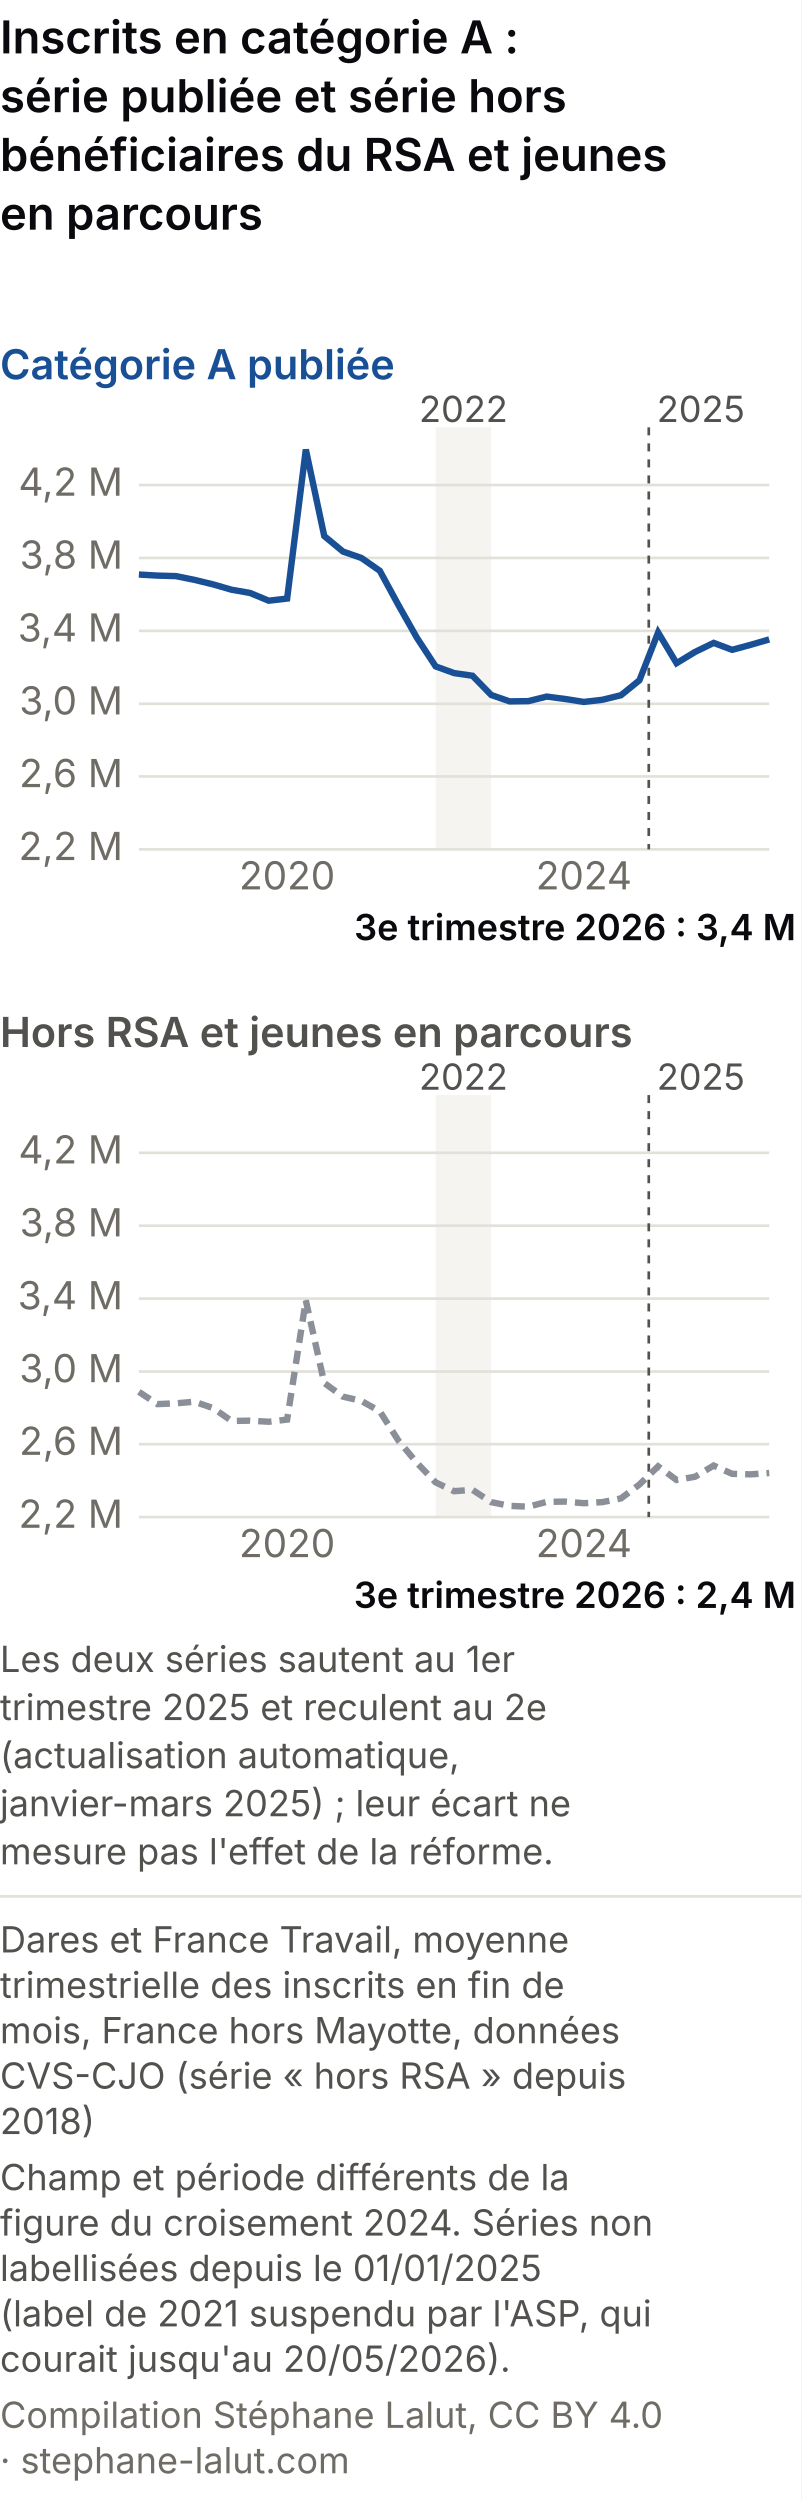
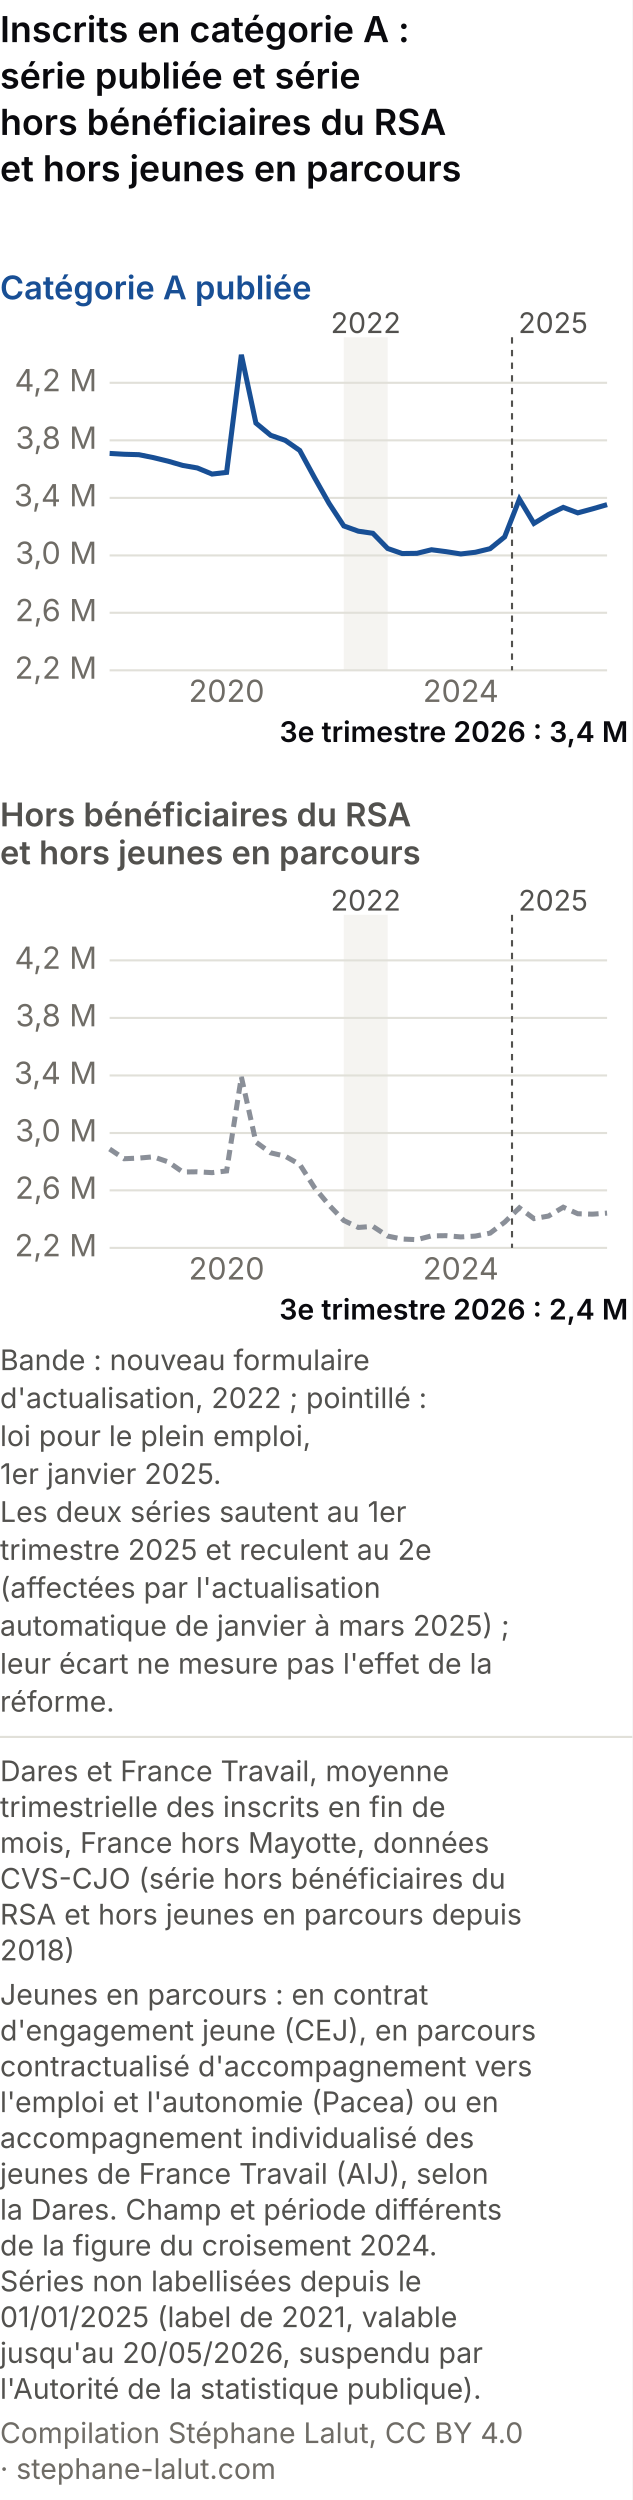
- <svg xmlns="http://www.w3.org/2000/svg" viewBox="0 0 300 936" role="img" font-variant-numeric="tabular-nums" aria-labelledby="mgm-t mgm-d" font-family="system-ui, -apple-system, Segoe UI, sans-serif">
-   <rect width="300" height="936" fill="#ffffff" />
+ <svg xmlns="http://www.w3.org/2000/svg" viewBox="0 0 300 1186" role="img" font-variant-numeric="tabular-nums" aria-labelledby="mgm-t mgm-d" font-family="system-ui, -apple-system, Segoe UI, sans-serif">
+   <rect width="300" height="1186" fill="#ffffff" />
  <text x="0" y="20" font-size="17" font-weight="600" fill="#0A0A0E">Inscrits en catégorie A :</text>
-   <text x="0" y="42" font-size="17" font-weight="600" fill="#0A0A0E">série publiée et série hors</text>
-   <text x="0" y="64" font-size="17" font-weight="600" fill="#0A0A0E">bénéficiaires du RSA et jeunes</text>
-   <text x="0" y="86" font-size="17" font-weight="600" fill="#0A0A0E">en parcours</text>
+   <text x="0" y="42" font-size="17" font-weight="600" fill="#0A0A0E">série publiée et série</text>
+   <text x="0" y="64" font-size="17" font-weight="600" fill="#0A0A0E">hors bénéficiaires du RSA</text>
+   <text x="0" y="86" font-size="17" font-weight="600" fill="#0A0A0E">et hors jeunes en parcours</text>
  <text x="0.0" y="142.0" font-size="15.5" fill="#184f95" text-anchor="start" font-weight="600">Catégorie A publiée</text>
  <rect x="163.1" y="160.0" width="20.8" height="158.0" fill="#eeede8" opacity="0.6" />
  <line x1="52.0" y1="318.0" x2="288.0" y2="318.0" stroke="#e1e0d9" />
  <text x="46.0" y="322.0" font-size="14.5" fill="#6f6c66" text-anchor="end">2,2 M</text>
  <line x1="52.0" y1="290.7" x2="288.0" y2="290.7" stroke="#e1e0d9" />
  <text x="46.0" y="294.7" font-size="14.5" fill="#6f6c66" text-anchor="end">2,6 M</text>
  <line x1="52.0" y1="263.5" x2="288.0" y2="263.5" stroke="#e1e0d9" />
  <text x="46.0" y="267.5" font-size="14.5" fill="#6f6c66" text-anchor="end">3,0 M</text>
  <line x1="52.0" y1="236.2" x2="288.0" y2="236.2" stroke="#e1e0d9" />
  <text x="46.0" y="240.2" font-size="14.5" fill="#6f6c66" text-anchor="end">3,4 M</text>
  <line x1="52.0" y1="208.9" x2="288.0" y2="208.9" stroke="#e1e0d9" />
  <text x="46.0" y="212.9" font-size="14.5" fill="#6f6c66" text-anchor="end">3,8 M</text>
  <line x1="52.0" y1="181.6" x2="288.0" y2="181.6" stroke="#e1e0d9" />
  <text x="46.0" y="185.6" font-size="14.5" fill="#6f6c66" text-anchor="end">4,2 M</text>
  <text x="107.5" y="333.0" font-size="14.5" fill="#6f6c66" text-anchor="middle">2020</text>
  <text x="218.6" y="333.0" font-size="14.5" fill="#6f6c66" text-anchor="middle">2024</text>
  <line x1="242.9" y1="160.0" x2="242.9" y2="318.0" stroke="#52514e" stroke-dasharray="3 3" />
  <polyline points="52.0,215.1 58.9,215.5 65.9,215.7 72.8,217.1 79.8,218.8 86.7,220.8 93.6,222.0 100.6,224.9 107.5,224.1 114.5,168.3 121.4,200.7 128.4,206.5 135.3,208.9 142.2,213.7 149.2,226.6 156.1,238.8 163.1,249.5 170.0,252.0 176.9,253.0 183.9,260.2 190.8,262.6 197.8,262.5 204.7,260.8 211.6,261.7 218.6,262.8 225.5,262.0 232.5,260.3 239.4,254.7 246.4,236.8 253.3,248.3 260.2,244.1 267.2,240.7 274.1,243.3 281.1,241.4 288.0,239.4" fill="none" stroke="#184f95" stroke-width="2.4" />
  <text x="173.5" y="158.0" font-size="13.5" fill="#52514e" text-anchor="middle">2022</text>
  <text x="245.9" y="158.0" font-size="13.5" fill="#52514e" text-anchor="start">2025</text>
  <text x="298.0" y="352.0" font-size="13.5" fill="#0A0A0E" text-anchor="end" font-weight="600">3e trimestre 2026 : 3,4 M</text>
-   <text x="0.0" y="392.0" font-size="15.5" fill="#52514e" text-anchor="start" font-weight="600">Hors RSA et jeunes en parcours</text>
-   <rect x="163.1" y="410.0" width="20.8" height="158.0" fill="#eeede8" opacity="0.6" />
-   <line x1="52.0" y1="568.0" x2="288.0" y2="568.0" stroke="#e1e0d9" />
-   <text x="46.0" y="572.0" font-size="14.5" fill="#6f6c66" text-anchor="end">2,2 M</text>
-   <line x1="52.0" y1="540.7" x2="288.0" y2="540.7" stroke="#e1e0d9" />
-   <text x="46.0" y="544.7" font-size="14.5" fill="#6f6c66" text-anchor="end">2,6 M</text>
-   <line x1="52.0" y1="513.5" x2="288.0" y2="513.5" stroke="#e1e0d9" />
-   <text x="46.0" y="517.5" font-size="14.5" fill="#6f6c66" text-anchor="end">3,0 M</text>
-   <line x1="52.0" y1="486.2" x2="288.0" y2="486.2" stroke="#e1e0d9" />
-   <text x="46.0" y="490.2" font-size="14.5" fill="#6f6c66" text-anchor="end">3,4 M</text>
-   <line x1="52.0" y1="458.9" x2="288.0" y2="458.9" stroke="#e1e0d9" />
-   <text x="46.0" y="462.9" font-size="14.5" fill="#6f6c66" text-anchor="end">3,8 M</text>
-   <line x1="52.0" y1="431.6" x2="288.0" y2="431.6" stroke="#e1e0d9" />
-   <text x="46.0" y="435.6" font-size="14.5" fill="#6f6c66" text-anchor="end">4,2 M</text>
-   <text x="107.5" y="583.0" font-size="14.5" fill="#6f6c66" text-anchor="middle">2020</text>
-   <text x="218.6" y="583.0" font-size="14.5" fill="#6f6c66" text-anchor="middle">2024</text>
-   <line x1="242.9" y1="410.0" x2="242.9" y2="568.0" stroke="#52514e" stroke-dasharray="3 3" />
-   <polyline points="52.0,521.1 58.9,525.7 65.9,525.4 72.8,524.8 79.8,527.2 86.7,532.0 93.6,531.9 100.6,532.3 107.5,531.5 114.5,486.9 121.4,517.8 128.4,522.9 135.3,524.5 142.2,528.4 149.2,539.4 156.1,547.7 163.1,555.0 170.0,558.3 176.9,557.8 183.9,562.4 190.8,563.8 197.8,564.1 204.7,562.3 211.6,562.2 218.6,562.8 225.5,562.4 232.5,561.0 239.4,555.8 246.4,549.0 253.3,554.1 260.2,552.9 267.2,548.7 274.1,551.8 281.1,552.0 288.0,551.5" fill="none" stroke="#8a8f98" stroke-width="2.4" stroke-dasharray="5 3" />
-   <text x="173.5" y="408.0" font-size="13.5" fill="#52514e" text-anchor="middle">2022</text>
-   <text x="245.9" y="408.0" font-size="13.5" fill="#52514e" text-anchor="start">2025</text>
-   <text x="298.0" y="602.0" font-size="13.5" fill="#0A0A0E" text-anchor="end" font-weight="600">3e trimestre 2026 : 2,4 M</text>
-   <text x="0.0" y="626.0" font-size="13.5" fill="#52514e" text-anchor="start">Les deux séries sautent au 1er</text>
-   <text x="0.0" y="644.0" font-size="13.5" fill="#52514e" text-anchor="start">trimestre 2025 et reculent au 2e</text>
-   <text x="0.0" y="662.0" font-size="13.5" fill="#52514e" text-anchor="start">(actualisation automatique,</text>
-   <text x="0.0" y="680.0" font-size="13.5" fill="#52514e" text-anchor="start">janvier-mars 2025) ; leur écart ne</text>
-   <text x="0.0" y="698.0" font-size="13.5" fill="#52514e" text-anchor="start">mesure pas l'effet de la réforme.</text>
-   <line x1="0" y1="710.0" x2="300" y2="710.0" stroke="#e1e0d9" />
-   <text class="pied-source" x="0" y="731.0" font-size="13.5" fill="#52514e">Dares et France Travail, moyenne</text>
-   <text class="pied-source" x="0" y="748.0" font-size="13.5" fill="#52514e">trimestrielle des inscrits en fin de</text>
-   <text class="pied-source" x="0" y="765.0" font-size="13.5" fill="#52514e">mois, France hors Mayotte, données</text>
-   <text class="pied-source" x="0" y="782.0" font-size="13.5" fill="#52514e">CVS-CJO (série « hors RSA » depuis</text>
-   <text class="pied-source" x="0" y="799.0" font-size="13.5" fill="#52514e">2018)</text>
-   <text class="pied-note" x="0" y="820.0" font-size="13.5" fill="#52514e">Champ et période différents de la</text>
-   <text class="pied-note" x="0" y="837.0" font-size="13.5" fill="#52514e">figure du croisement 2024. Séries non</text>
-   <text class="pied-note" x="0" y="854.0" font-size="13.5" fill="#52514e">labellisées depuis le 01/01/2025</text>
-   <text class="pied-note" x="0" y="871.0" font-size="13.5" fill="#52514e">(label de 2021 suspendu par l'ASP, qui</text>
-   <text class="pied-note" x="0" y="888.0" font-size="13.5" fill="#52514e">courait jusqu'au 20/05/2026).</text>
-   <text class="pied-licence" x="0" y="909.0" font-size="13.5" fill="#6f6c66">Compilation Stéphane Lalut, CC BY 4.0</text>
-   <text class="pied-licence" x="0" y="926.0" font-size="13.5" fill="#6f6c66">· stephane-lalut.com</text>
+   <text x="0.0" y="392.0" font-size="15.5" fill="#52514e" text-anchor="start" font-weight="600">Hors bénéficiaires du RSA</text>
+   <text x="0.0" y="410.0" font-size="15.5" fill="#52514e" text-anchor="start" font-weight="600">et hors jeunes en parcours</text>
+   <rect x="163.1" y="434.0" width="20.8" height="158.0" fill="#eeede8" opacity="0.6" />
+   <line x1="52.0" y1="592.0" x2="288.0" y2="592.0" stroke="#e1e0d9" />
+   <text x="46.0" y="596.0" font-size="14.5" fill="#6f6c66" text-anchor="end">2,2 M</text>
+   <line x1="52.0" y1="564.7" x2="288.0" y2="564.7" stroke="#e1e0d9" />
+   <text x="46.0" y="568.7" font-size="14.5" fill="#6f6c66" text-anchor="end">2,6 M</text>
+   <line x1="52.0" y1="537.5" x2="288.0" y2="537.5" stroke="#e1e0d9" />
+   <text x="46.0" y="541.5" font-size="14.5" fill="#6f6c66" text-anchor="end">3,0 M</text>
+   <line x1="52.0" y1="510.2" x2="288.0" y2="510.2" stroke="#e1e0d9" />
+   <text x="46.0" y="514.2" font-size="14.5" fill="#6f6c66" text-anchor="end">3,4 M</text>
+   <line x1="52.0" y1="482.9" x2="288.0" y2="482.9" stroke="#e1e0d9" />
+   <text x="46.0" y="486.9" font-size="14.5" fill="#6f6c66" text-anchor="end">3,8 M</text>
+   <line x1="52.0" y1="455.6" x2="288.0" y2="455.6" stroke="#e1e0d9" />
+   <text x="46.0" y="459.6" font-size="14.5" fill="#6f6c66" text-anchor="end">4,2 M</text>
+   <text x="107.5" y="607.0" font-size="14.5" fill="#6f6c66" text-anchor="middle">2020</text>
+   <text x="218.6" y="607.0" font-size="14.5" fill="#6f6c66" text-anchor="middle">2024</text>
+   <line x1="242.9" y1="434.0" x2="242.9" y2="592.0" stroke="#52514e" stroke-dasharray="3 3" />
+   <polyline points="52.0,545.1 58.9,549.7 65.9,549.4 72.8,548.8 79.8,551.2 86.7,556.0 93.6,555.9 100.6,556.3 107.5,555.5 114.5,510.9 121.4,541.8 128.4,546.9 135.3,548.5 142.2,552.4 149.2,563.4 156.1,571.7 163.1,579.0 170.0,582.3 176.9,581.8 183.9,586.4 190.8,587.8 197.8,588.1 204.7,586.3 211.6,586.2 218.6,586.8 225.5,586.4 232.5,585.0 239.4,579.8 246.4,573.0 253.3,578.1 260.2,576.9 267.2,572.7 274.1,575.8 281.1,576.0 288.0,575.5" fill="none" stroke="#8a8f98" stroke-width="2.4" stroke-dasharray="5 3" />
+   <text x="173.5" y="432.0" font-size="13.5" fill="#52514e" text-anchor="middle">2022</text>
+   <text x="245.9" y="432.0" font-size="13.5" fill="#52514e" text-anchor="start">2025</text>
+   <text x="298.0" y="626.0" font-size="13.5" fill="#0A0A0E" text-anchor="end" font-weight="600">3e trimestre 2026 : 2,4 M</text>
+   <text x="0.0" y="650.0" font-size="13.5" fill="#52514e" text-anchor="start">Bande : nouveau formulaire</text>
+   <text x="0.0" y="668.0" font-size="13.5" fill="#52514e" text-anchor="start">d'actualisation, 2022 ; pointillé :</text>
+   <text x="0.0" y="686.0" font-size="13.5" fill="#52514e" text-anchor="start">loi pour le plein emploi,</text>
+   <text x="0.0" y="704.0" font-size="13.5" fill="#52514e" text-anchor="start">1er janvier 2025.</text>
+   <text x="0.0" y="722.0" font-size="13.5" fill="#52514e" text-anchor="start">Les deux séries sautent au 1er</text>
+   <text x="0.0" y="740.0" font-size="13.5" fill="#52514e" text-anchor="start">trimestre 2025 et reculent au 2e</text>
+   <text x="0.0" y="758.0" font-size="13.5" fill="#52514e" text-anchor="start">(affectées par l'actualisation</text>
+   <text x="0.0" y="776.0" font-size="13.5" fill="#52514e" text-anchor="start">automatique de janvier à mars 2025) ;</text>
+   <text x="0.0" y="794.0" font-size="13.5" fill="#52514e" text-anchor="start">leur écart ne mesure pas l'effet de la</text>
+   <text x="0.0" y="812.0" font-size="13.5" fill="#52514e" text-anchor="start">réforme.</text>
+   <line x1="0" y1="824.0" x2="300" y2="824.0" stroke="#e1e0d9" />
+   <text class="pied-source" x="0" y="845.0" font-size="13.5" fill="#52514e">Dares et France Travail, moyenne</text>
+   <text class="pied-source" x="0" y="862.0" font-size="13.5" fill="#52514e">trimestrielle des inscrits en fin de</text>
+   <text class="pied-source" x="0" y="879.0" font-size="13.5" fill="#52514e">mois, France hors Mayotte, données</text>
+   <text class="pied-source" x="0" y="896.0" font-size="13.5" fill="#52514e">CVS-CJO (série hors bénéficiaires du</text>
+   <text class="pied-source" x="0" y="913.0" font-size="13.5" fill="#52514e">RSA et hors jeunes en parcours depuis</text>
+   <text class="pied-source" x="0" y="930.0" font-size="13.5" fill="#52514e">2018)</text>
+   <text class="pied-note" x="0" y="951.0" font-size="13.5" fill="#52514e">Jeunes en parcours : en contrat</text>
+   <text class="pied-note" x="0" y="968.0" font-size="13.5" fill="#52514e">d'engagement jeune (CEJ), en parcours</text>
+   <text class="pied-note" x="0" y="985.0" font-size="13.5" fill="#52514e">contractualisé d'accompagnement vers</text>
+   <text class="pied-note" x="0" y="1002.0" font-size="13.5" fill="#52514e">l'emploi et l'autonomie (Pacea) ou en</text>
+   <text class="pied-note" x="0" y="1019.0" font-size="13.5" fill="#52514e">accompagnement individualisé des</text>
+   <text class="pied-note" x="0" y="1036.0" font-size="13.5" fill="#52514e">jeunes de France Travail (AIJ), selon</text>
+   <text class="pied-note" x="0" y="1053.0" font-size="13.5" fill="#52514e">la Dares. Champ et période différents</text>
+   <text class="pied-note" x="0" y="1070.0" font-size="13.5" fill="#52514e">de la figure du croisement 2024.</text>
+   <text class="pied-note" x="0" y="1087.0" font-size="13.5" fill="#52514e">Séries non labellisées depuis le</text>
+   <text class="pied-note" x="0" y="1104.0" font-size="13.5" fill="#52514e">01/01/2025 (label de 2021, valable</text>
+   <text class="pied-note" x="0" y="1121.0" font-size="13.5" fill="#52514e">jusqu'au 20/05/2026, suspendu par</text>
+   <text class="pied-note" x="0" y="1138.0" font-size="13.5" fill="#52514e">l'Autorité de la statistique publique).</text>
+   <text class="pied-licence" x="0" y="1159.0" font-size="13.5" fill="#6f6c66">Compilation Stéphane Lalut, CC BY 4.0</text>
+   <text class="pied-licence" x="0" y="1176.0" font-size="13.5" fill="#6f6c66">· stephane-lalut.com</text>
</svg>
